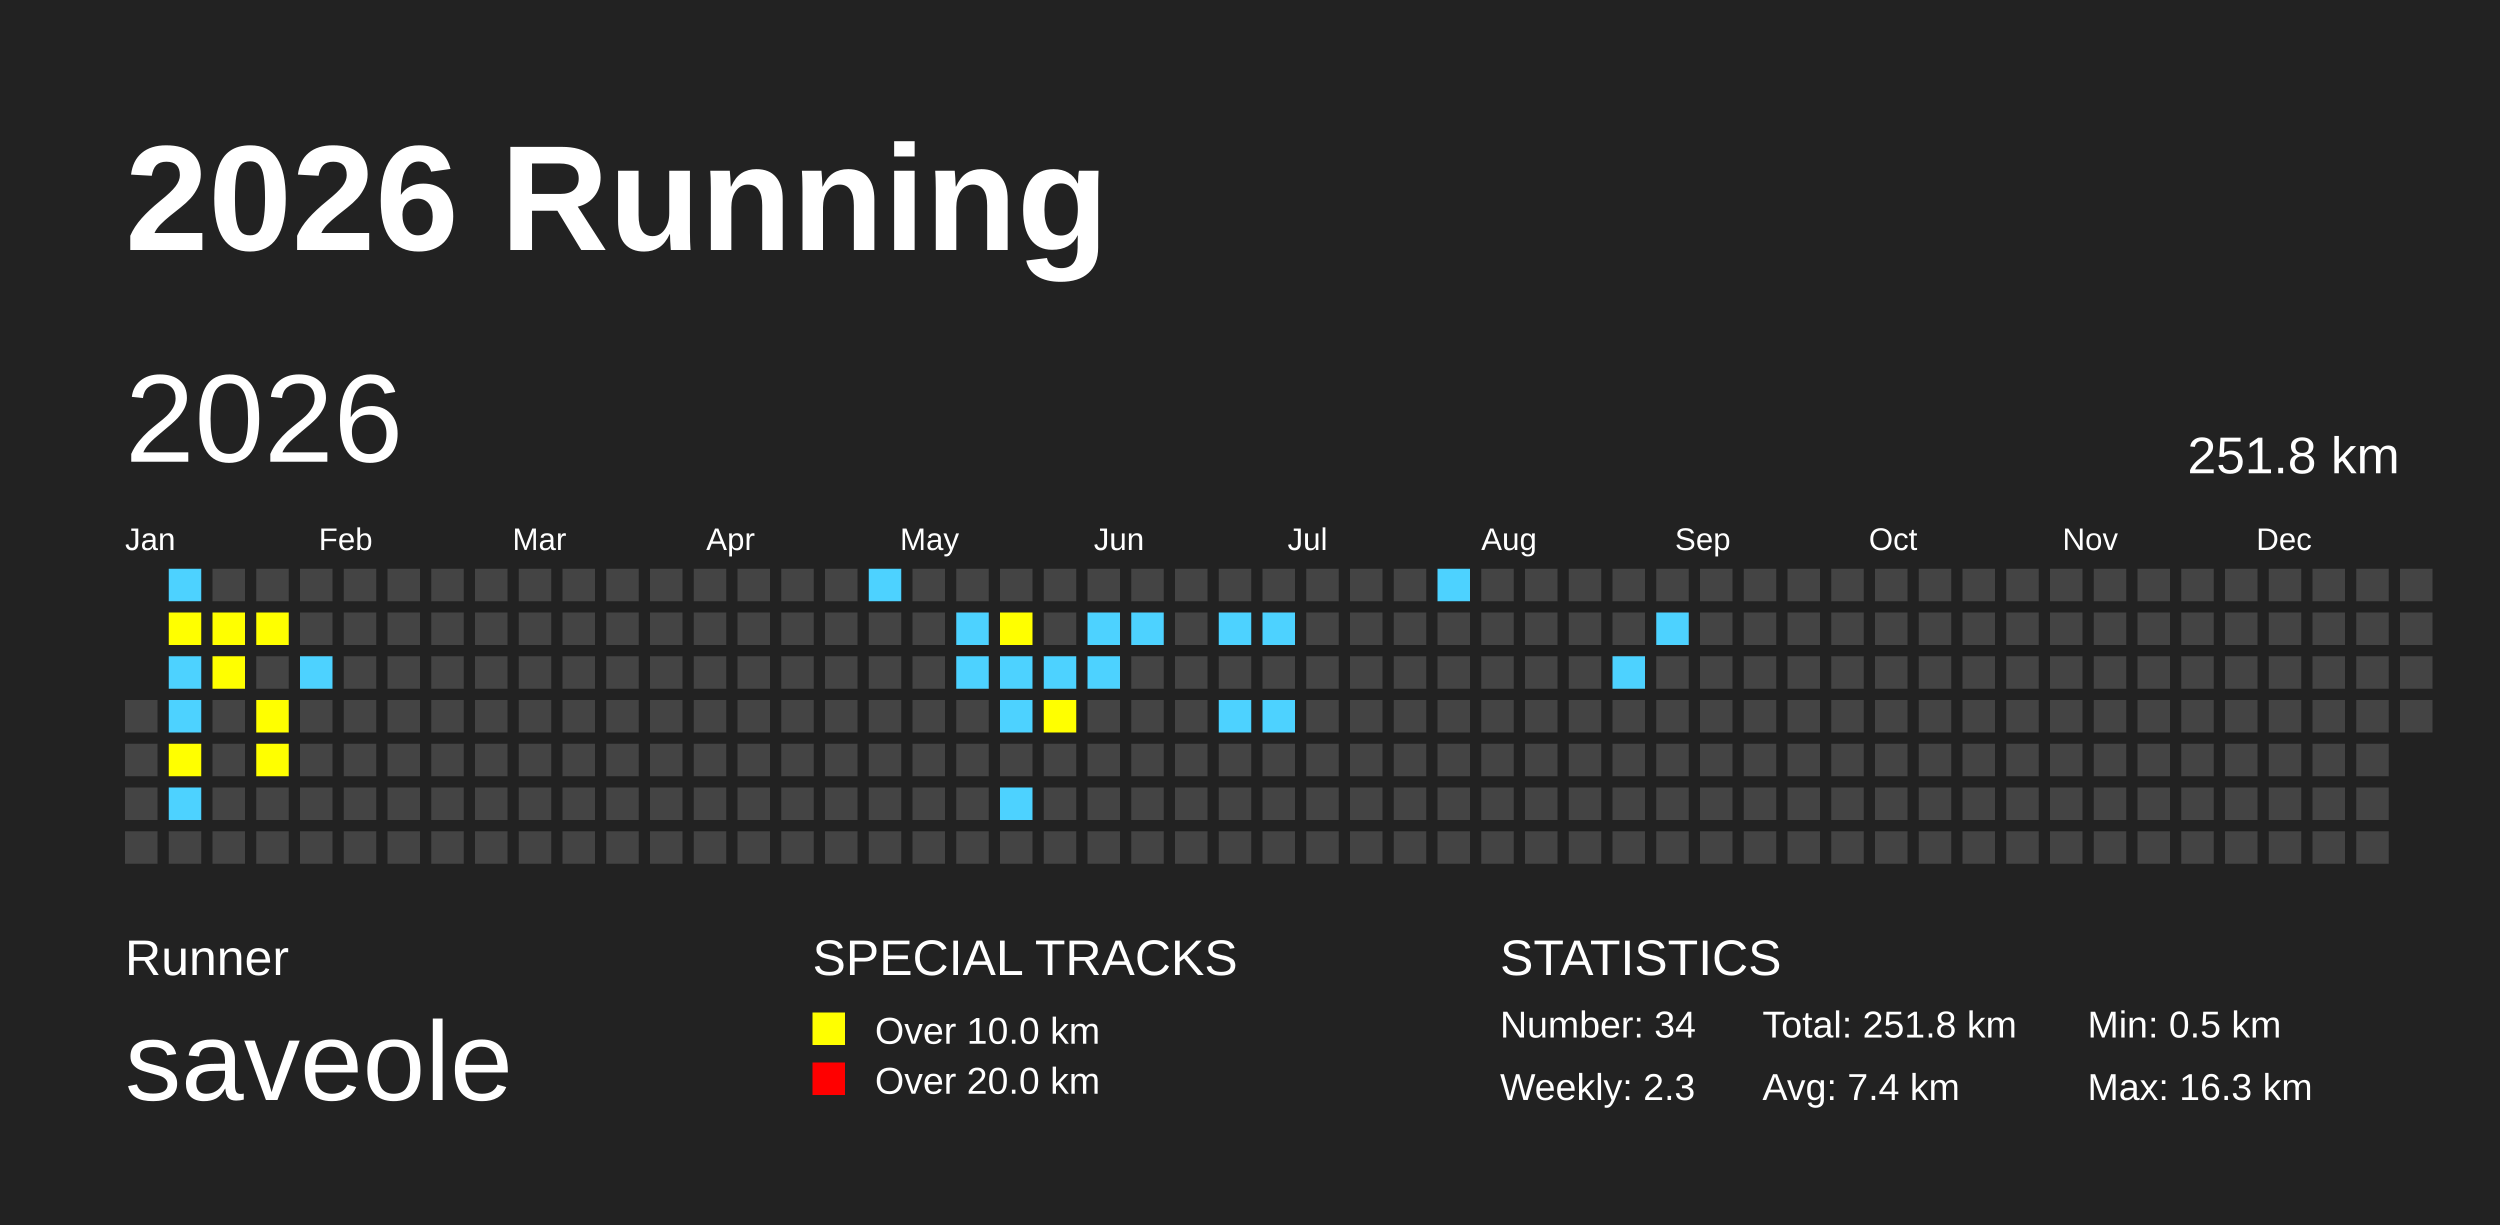
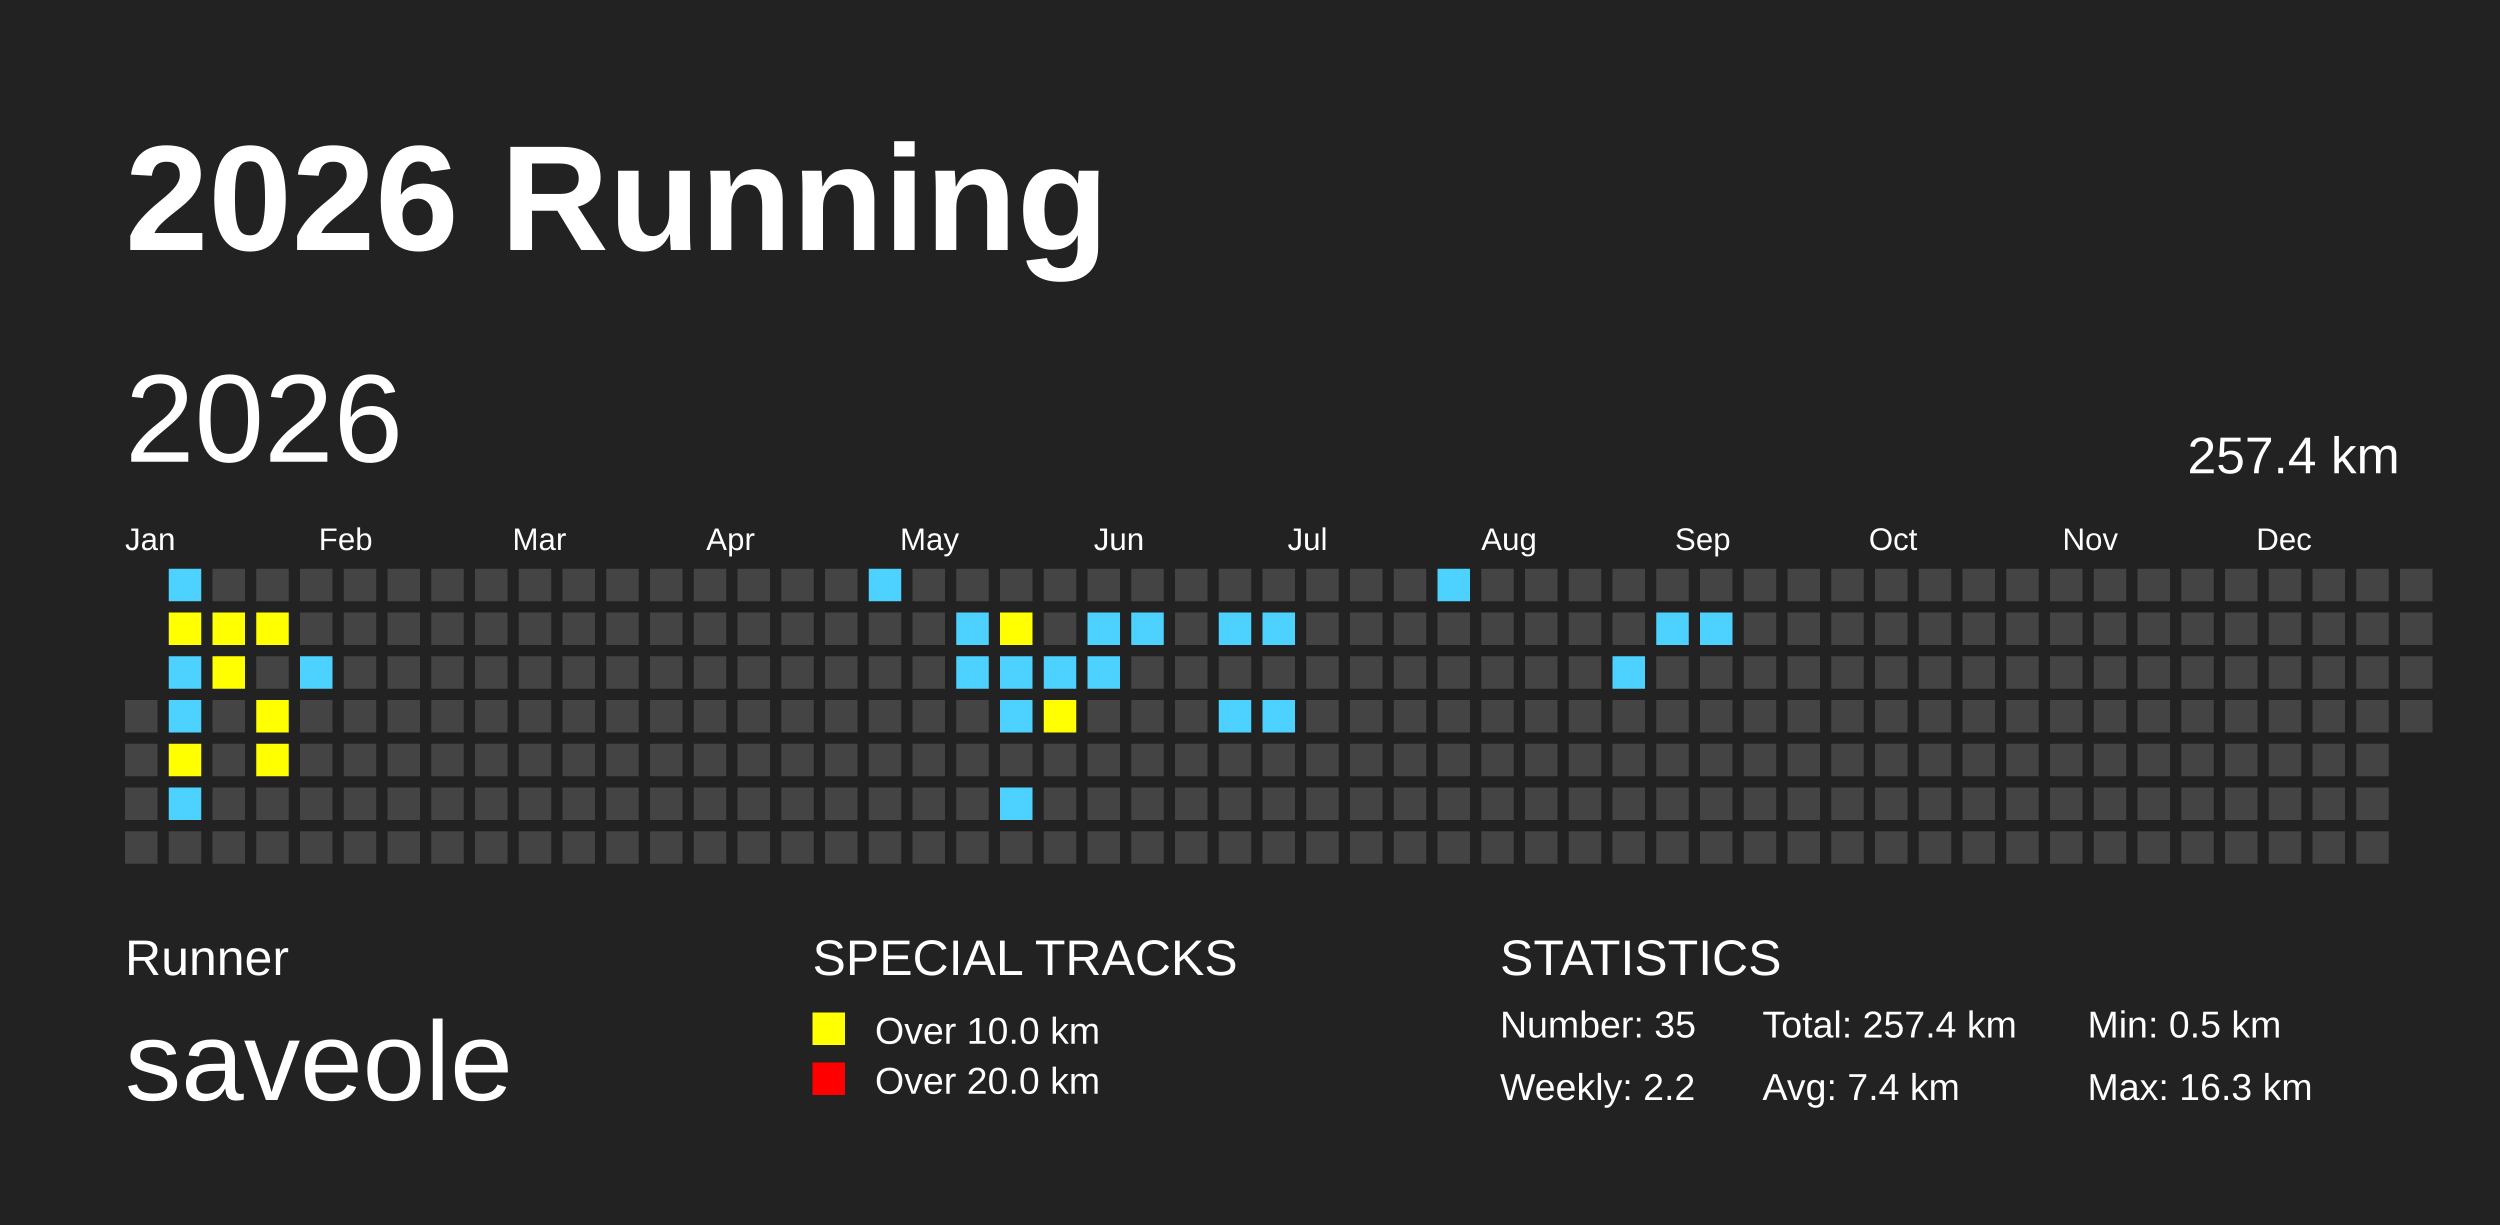
<svg xmlns="http://www.w3.org/2000/svg" baseProfile="full" height="98mm" version="1.1" viewBox="0,0,200,98" width="200mm">
  <defs />
  <rect fill="#222222" height="98" width="200" x="0" y="0" />
  <text fill="#FFFFFF" style="font-size:12px; font-family:Arial; font-weight:bold;" x="10" y="20">2026 Running</text>
  <text fill="#FFFFFF" style="font-size:4px; font-family:Arial" x="10" y="78">Runner</text>
  <text fill="#FFFFFF" style="font-size:9px; font-family:Arial" x="10" y="88">saveole</text>
  <text fill="#FFFFFF" style="font-size:4px; font-family:Arial" x="65" y="78">SPECIAL TRACKS</text>
  <rect fill="yellow" height="2.6" width="2.6" x="65" y="81" />
  <text fill="#FFFFFF" style="font-size:3px; font-family:Arial" x="70" y="83.5">Over 10.0 km</text>
  <rect fill="red" height="2.6" width="2.6" x="65" y="85" />
  <text fill="#FFFFFF" style="font-size:3px; font-family:Arial" x="70" y="87.5">Over 20.0 km</text>
  <text fill="#FFFFFF" style="font-size:4px; font-family:Arial" x="120" y="78">STATISTICS</text>
-   <text fill="#FFFFFF" style="font-size:3px; font-family:Arial" x="120" y="83">Number: 34</text>
-   <text fill="#FFFFFF" style="font-size:3px; font-family:Arial" x="120" y="88">Weekly: 2.3</text>
-   <text fill="#FFFFFF" style="font-size:3px; font-family:Arial" x="141" y="83">Total: 251.8 km</text>
+   <text fill="#FFFFFF" style="font-size:3px; font-family:Arial" x="120" y="83">Number: 35</text>
+   <text fill="#FFFFFF" style="font-size:3px; font-family:Arial" x="120" y="88">Weekly: 2.2</text>
+   <text fill="#FFFFFF" style="font-size:3px; font-family:Arial" x="141" y="83">Total: 257.4 km</text>
  <text fill="#FFFFFF" style="font-size:3px; font-family:Arial" x="141" y="88">Avg: 7.4 km</text>
  <text fill="#FFFFFF" style="font-size:3px; font-family:Arial" x="167" y="83">Min: 0.5 km</text>
  <text fill="#FFFFFF" style="font-size:3px; font-family:Arial" x="167" y="88">Max: 16.3 km</text>
  <text dominant-baseline="hanging" fill="#FFFFFF" style="font-size:10.0px; font-family:Arial;" x="10" y="30">2026</text>
-   <text dominant-baseline="hanging" fill="#FFFFFF" style="font-size:4.125px; font-family:Arial;" x="175" y="35">251.8 km</text>
+   <text dominant-baseline="hanging" fill="#FFFFFF" style="font-size:4.125px; font-family:Arial;" x="175" y="35">257.4 km</text>
  <text fill="#FFFFFF" style="font-size:2.5px; font-family:Arial" x="10.0" y="44">Jan</text>
  <text fill="#FFFFFF" style="font-size:2.5px; font-family:Arial" x="25.5" y="44">Feb</text>
  <text fill="#FFFFFF" style="font-size:2.5px; font-family:Arial" x="41.0" y="44">Mar</text>
  <text fill="#FFFFFF" style="font-size:2.5px; font-family:Arial" x="56.5" y="44">Apr</text>
  <text fill="#FFFFFF" style="font-size:2.5px; font-family:Arial" x="72.0" y="44">May</text>
  <text fill="#FFFFFF" style="font-size:2.5px; font-family:Arial" x="87.5" y="44">Jun</text>
  <text fill="#FFFFFF" style="font-size:2.5px; font-family:Arial" x="103.0" y="44">Jul</text>
  <text fill="#FFFFFF" style="font-size:2.5px; font-family:Arial" x="118.5" y="44">Aug</text>
  <text fill="#FFFFFF" style="font-size:2.5px; font-family:Arial" x="134.0" y="44">Sep</text>
  <text fill="#FFFFFF" style="font-size:2.5px; font-family:Arial" x="149.5" y="44">Oct</text>
  <text fill="#FFFFFF" style="font-size:2.5px; font-family:Arial" x="165.0" y="44">Nov</text>
  <text fill="#FFFFFF" style="font-size:2.5px; font-family:Arial" x="180.5" y="44">Dec</text>
  <rect fill="#444444" height="2.6" width="2.6" x="10.0" y="56.0" />
  <rect fill="#444444" height="2.6" width="2.6" x="10.0" y="59.5" />
  <rect fill="#444444" height="2.6" width="2.6" x="10.0" y="63.0" />
  <rect fill="#444444" height="2.6" width="2.6" x="10.0" y="66.5" />
  <rect fill="#4DD2FF" height="2.6" width="2.6" x="13.5" y="45.5" />
  <rect fill="yellow" height="2.6" width="2.6" x="13.5" y="49.0" />
  <rect fill="#4DD2FF" height="2.6" width="2.6" x="13.5" y="52.5" />
  <rect fill="#4DD2FF" height="2.6" width="2.6" x="13.5" y="56.0" />
  <rect fill="yellow" height="2.6" width="2.6" x="13.5" y="59.5" />
  <rect fill="#4DD2FF" height="2.6" width="2.6" x="13.5" y="63.0" />
  <rect fill="#444444" height="2.6" width="2.6" x="13.5" y="66.5" />
  <rect fill="#444444" height="2.6" width="2.6" x="17.0" y="45.5" />
  <rect fill="yellow" height="2.6" width="2.6" x="17.0" y="49.0" />
  <rect fill="yellow" height="2.6" width="2.6" x="17.0" y="52.5" />
  <rect fill="#444444" height="2.6" width="2.6" x="17.0" y="56.0" />
  <rect fill="#444444" height="2.6" width="2.6" x="17.0" y="59.5" />
  <rect fill="#444444" height="2.6" width="2.6" x="17.0" y="63.0" />
  <rect fill="#444444" height="2.6" width="2.6" x="17.0" y="66.5" />
  <rect fill="#444444" height="2.6" width="2.6" x="20.5" y="45.5" />
  <rect fill="yellow" height="2.6" width="2.6" x="20.5" y="49.0" />
  <rect fill="#444444" height="2.6" width="2.6" x="20.5" y="52.5" />
  <rect fill="yellow" height="2.6" width="2.6" x="20.5" y="56.0" />
  <rect fill="yellow" height="2.6" width="2.6" x="20.5" y="59.5" />
  <rect fill="#444444" height="2.6" width="2.6" x="20.5" y="63.0" />
  <rect fill="#444444" height="2.6" width="2.6" x="20.5" y="66.5" />
  <rect fill="#444444" height="2.6" width="2.6" x="24.0" y="45.5" />
  <rect fill="#444444" height="2.6" width="2.6" x="24.0" y="49.0" />
  <rect fill="#4DD2FF" height="2.6" width="2.6" x="24.0" y="52.5" />
  <rect fill="#444444" height="2.6" width="2.6" x="24.0" y="56.0" />
  <rect fill="#444444" height="2.6" width="2.6" x="24.0" y="59.5" />
  <rect fill="#444444" height="2.6" width="2.6" x="24.0" y="63.0" />
  <rect fill="#444444" height="2.6" width="2.6" x="24.0" y="66.5" />
  <rect fill="#444444" height="2.6" width="2.6" x="27.5" y="45.5" />
  <rect fill="#444444" height="2.6" width="2.6" x="27.5" y="49.0" />
  <rect fill="#444444" height="2.6" width="2.6" x="27.5" y="52.5" />
  <rect fill="#444444" height="2.6" width="2.6" x="27.5" y="56.0" />
  <rect fill="#444444" height="2.6" width="2.6" x="27.5" y="59.5" />
  <rect fill="#444444" height="2.6" width="2.6" x="27.5" y="63.0" />
  <rect fill="#444444" height="2.6" width="2.6" x="27.5" y="66.5" />
  <rect fill="#444444" height="2.6" width="2.6" x="31.0" y="45.5" />
  <rect fill="#444444" height="2.6" width="2.6" x="31.0" y="49.0" />
  <rect fill="#444444" height="2.6" width="2.6" x="31.0" y="52.5" />
  <rect fill="#444444" height="2.6" width="2.6" x="31.0" y="56.0" />
  <rect fill="#444444" height="2.6" width="2.6" x="31.0" y="59.5" />
  <rect fill="#444444" height="2.6" width="2.6" x="31.0" y="63.0" />
  <rect fill="#444444" height="2.6" width="2.6" x="31.0" y="66.5" />
  <rect fill="#444444" height="2.6" width="2.6" x="34.5" y="45.5" />
  <rect fill="#444444" height="2.6" width="2.6" x="34.5" y="49.0" />
  <rect fill="#444444" height="2.6" width="2.6" x="34.5" y="52.5" />
  <rect fill="#444444" height="2.6" width="2.6" x="34.5" y="56.0" />
  <rect fill="#444444" height="2.6" width="2.6" x="34.5" y="59.5" />
  <rect fill="#444444" height="2.6" width="2.6" x="34.5" y="63.0" />
  <rect fill="#444444" height="2.6" width="2.6" x="34.5" y="66.5" />
  <rect fill="#444444" height="2.6" width="2.6" x="38.0" y="45.5" />
  <rect fill="#444444" height="2.6" width="2.6" x="38.0" y="49.0" />
  <rect fill="#444444" height="2.6" width="2.6" x="38.0" y="52.5" />
  <rect fill="#444444" height="2.6" width="2.6" x="38.0" y="56.0" />
  <rect fill="#444444" height="2.6" width="2.6" x="38.0" y="59.5" />
  <rect fill="#444444" height="2.6" width="2.6" x="38.0" y="63.0" />
  <rect fill="#444444" height="2.6" width="2.6" x="38.0" y="66.5" />
  <rect fill="#444444" height="2.6" width="2.6" x="41.5" y="45.5" />
  <rect fill="#444444" height="2.6" width="2.6" x="41.5" y="49.0" />
  <rect fill="#444444" height="2.6" width="2.6" x="41.5" y="52.5" />
  <rect fill="#444444" height="2.6" width="2.6" x="41.5" y="56.0" />
  <rect fill="#444444" height="2.6" width="2.6" x="41.5" y="59.5" />
  <rect fill="#444444" height="2.6" width="2.6" x="41.5" y="63.0" />
  <rect fill="#444444" height="2.6" width="2.6" x="41.5" y="66.5" />
  <rect fill="#444444" height="2.6" width="2.6" x="45.0" y="45.5" />
  <rect fill="#444444" height="2.6" width="2.6" x="45.0" y="49.0" />
  <rect fill="#444444" height="2.6" width="2.6" x="45.0" y="52.5" />
  <rect fill="#444444" height="2.6" width="2.6" x="45.0" y="56.0" />
  <rect fill="#444444" height="2.6" width="2.6" x="45.0" y="59.5" />
  <rect fill="#444444" height="2.6" width="2.6" x="45.0" y="63.0" />
  <rect fill="#444444" height="2.6" width="2.6" x="45.0" y="66.5" />
  <rect fill="#444444" height="2.6" width="2.6" x="48.5" y="45.5" />
  <rect fill="#444444" height="2.6" width="2.6" x="48.5" y="49.0" />
  <rect fill="#444444" height="2.6" width="2.6" x="48.5" y="52.5" />
  <rect fill="#444444" height="2.6" width="2.6" x="48.5" y="56.0" />
  <rect fill="#444444" height="2.6" width="2.6" x="48.5" y="59.5" />
  <rect fill="#444444" height="2.6" width="2.6" x="48.5" y="63.0" />
  <rect fill="#444444" height="2.6" width="2.6" x="48.5" y="66.5" />
  <rect fill="#444444" height="2.6" width="2.6" x="52.0" y="45.5" />
  <rect fill="#444444" height="2.6" width="2.6" x="52.0" y="49.0" />
  <rect fill="#444444" height="2.6" width="2.6" x="52.0" y="52.5" />
  <rect fill="#444444" height="2.6" width="2.6" x="52.0" y="56.0" />
  <rect fill="#444444" height="2.6" width="2.6" x="52.0" y="59.5" />
  <rect fill="#444444" height="2.6" width="2.6" x="52.0" y="63.0" />
  <rect fill="#444444" height="2.6" width="2.6" x="52.0" y="66.5" />
  <rect fill="#444444" height="2.6" width="2.6" x="55.5" y="45.5" />
  <rect fill="#444444" height="2.6" width="2.6" x="55.5" y="49.0" />
  <rect fill="#444444" height="2.6" width="2.6" x="55.5" y="52.5" />
  <rect fill="#444444" height="2.6" width="2.6" x="55.5" y="56.0" />
  <rect fill="#444444" height="2.6" width="2.6" x="55.5" y="59.5" />
  <rect fill="#444444" height="2.6" width="2.6" x="55.5" y="63.0" />
  <rect fill="#444444" height="2.6" width="2.6" x="55.5" y="66.5" />
  <rect fill="#444444" height="2.6" width="2.6" x="59.0" y="45.5" />
  <rect fill="#444444" height="2.6" width="2.6" x="59.0" y="49.0" />
  <rect fill="#444444" height="2.6" width="2.6" x="59.0" y="52.5" />
  <rect fill="#444444" height="2.6" width="2.6" x="59.0" y="56.0" />
  <rect fill="#444444" height="2.6" width="2.6" x="59.0" y="59.5" />
  <rect fill="#444444" height="2.6" width="2.6" x="59.0" y="63.0" />
  <rect fill="#444444" height="2.6" width="2.6" x="59.0" y="66.5" />
  <rect fill="#444444" height="2.6" width="2.6" x="62.5" y="45.5" />
  <rect fill="#444444" height="2.6" width="2.6" x="62.5" y="49.0" />
  <rect fill="#444444" height="2.6" width="2.6" x="62.5" y="52.5" />
  <rect fill="#444444" height="2.6" width="2.6" x="62.5" y="56.0" />
  <rect fill="#444444" height="2.6" width="2.6" x="62.5" y="59.5" />
  <rect fill="#444444" height="2.6" width="2.6" x="62.5" y="63.0" />
  <rect fill="#444444" height="2.6" width="2.6" x="62.5" y="66.5" />
  <rect fill="#444444" height="2.6" width="2.6" x="66.0" y="45.5" />
  <rect fill="#444444" height="2.6" width="2.6" x="66.0" y="49.0" />
  <rect fill="#444444" height="2.6" width="2.6" x="66.0" y="52.5" />
  <rect fill="#444444" height="2.6" width="2.6" x="66.0" y="56.0" />
  <rect fill="#444444" height="2.6" width="2.6" x="66.0" y="59.5" />
  <rect fill="#444444" height="2.6" width="2.6" x="66.0" y="63.0" />
  <rect fill="#444444" height="2.6" width="2.6" x="66.0" y="66.5" />
  <rect fill="#4DD2FF" height="2.6" width="2.6" x="69.5" y="45.5" />
  <rect fill="#444444" height="2.6" width="2.6" x="69.5" y="49.0" />
  <rect fill="#444444" height="2.6" width="2.6" x="69.5" y="52.5" />
  <rect fill="#444444" height="2.6" width="2.6" x="69.5" y="56.0" />
  <rect fill="#444444" height="2.6" width="2.6" x="69.5" y="59.5" />
  <rect fill="#444444" height="2.6" width="2.6" x="69.5" y="63.0" />
  <rect fill="#444444" height="2.6" width="2.6" x="69.5" y="66.5" />
  <rect fill="#444444" height="2.6" width="2.6" x="73.0" y="45.5" />
  <rect fill="#444444" height="2.6" width="2.6" x="73.0" y="49.0" />
  <rect fill="#444444" height="2.6" width="2.6" x="73.0" y="52.5" />
  <rect fill="#444444" height="2.6" width="2.6" x="73.0" y="56.0" />
  <rect fill="#444444" height="2.6" width="2.6" x="73.0" y="59.5" />
  <rect fill="#444444" height="2.6" width="2.6" x="73.0" y="63.0" />
  <rect fill="#444444" height="2.6" width="2.6" x="73.0" y="66.5" />
  <rect fill="#444444" height="2.6" width="2.6" x="76.5" y="45.5" />
  <rect fill="#4DD2FF" height="2.6" width="2.6" x="76.5" y="49.0" />
  <rect fill="#4DD2FF" height="2.6" width="2.6" x="76.5" y="52.5" />
  <rect fill="#444444" height="2.6" width="2.6" x="76.5" y="56.0" />
  <rect fill="#444444" height="2.6" width="2.6" x="76.5" y="59.5" />
  <rect fill="#444444" height="2.6" width="2.6" x="76.5" y="63.0" />
  <rect fill="#444444" height="2.6" width="2.6" x="76.5" y="66.5" />
  <rect fill="#444444" height="2.6" width="2.6" x="80.0" y="45.5" />
  <rect fill="yellow" height="2.6" width="2.6" x="80.0" y="49.0" />
  <rect fill="#4DD2FF" height="2.6" width="2.6" x="80.0" y="52.5" />
  <rect fill="#4DD2FF" height="2.6" width="2.6" x="80.0" y="56.0" />
  <rect fill="#444444" height="2.6" width="2.6" x="80.0" y="59.5" />
  <rect fill="#4DD2FF" height="2.6" width="2.6" x="80.0" y="63.0" />
  <rect fill="#444444" height="2.6" width="2.6" x="80.0" y="66.5" />
  <rect fill="#444444" height="2.6" width="2.6" x="83.5" y="45.5" />
  <rect fill="#444444" height="2.6" width="2.6" x="83.5" y="49.0" />
  <rect fill="#4DD2FF" height="2.6" width="2.6" x="83.5" y="52.5" />
  <rect fill="yellow" height="2.6" width="2.6" x="83.5" y="56.0" />
  <rect fill="#444444" height="2.6" width="2.6" x="83.5" y="59.5" />
  <rect fill="#444444" height="2.6" width="2.6" x="83.5" y="63.0" />
  <rect fill="#444444" height="2.6" width="2.6" x="83.5" y="66.5" />
  <rect fill="#444444" height="2.6" width="2.6" x="87.0" y="45.5" />
  <rect fill="#4DD2FF" height="2.6" width="2.6" x="87.0" y="49.0" />
  <rect fill="#4DD2FF" height="2.6" width="2.6" x="87.0" y="52.5" />
  <rect fill="#444444" height="2.6" width="2.6" x="87.0" y="56.0" />
  <rect fill="#444444" height="2.6" width="2.6" x="87.0" y="59.5" />
  <rect fill="#444444" height="2.6" width="2.6" x="87.0" y="63.0" />
  <rect fill="#444444" height="2.6" width="2.6" x="87.0" y="66.5" />
  <rect fill="#444444" height="2.6" width="2.6" x="90.5" y="45.5" />
  <rect fill="#4DD2FF" height="2.6" width="2.6" x="90.5" y="49.0" />
  <rect fill="#444444" height="2.6" width="2.6" x="90.5" y="52.5" />
  <rect fill="#444444" height="2.6" width="2.6" x="90.5" y="56.0" />
  <rect fill="#444444" height="2.6" width="2.6" x="90.5" y="59.5" />
  <rect fill="#444444" height="2.6" width="2.6" x="90.5" y="63.0" />
  <rect fill="#444444" height="2.6" width="2.6" x="90.5" y="66.5" />
  <rect fill="#444444" height="2.6" width="2.6" x="94.0" y="45.5" />
  <rect fill="#444444" height="2.6" width="2.6" x="94.0" y="49.0" />
  <rect fill="#444444" height="2.6" width="2.6" x="94.0" y="52.5" />
  <rect fill="#444444" height="2.6" width="2.6" x="94.0" y="56.0" />
  <rect fill="#444444" height="2.6" width="2.6" x="94.0" y="59.5" />
  <rect fill="#444444" height="2.6" width="2.6" x="94.0" y="63.0" />
  <rect fill="#444444" height="2.6" width="2.6" x="94.0" y="66.5" />
  <rect fill="#444444" height="2.6" width="2.6" x="97.5" y="45.5" />
  <rect fill="#4DD2FF" height="2.6" width="2.6" x="97.5" y="49.0" />
  <rect fill="#444444" height="2.6" width="2.6" x="97.5" y="52.5" />
  <rect fill="#4DD2FF" height="2.6" width="2.6" x="97.5" y="56.0" />
  <rect fill="#444444" height="2.6" width="2.6" x="97.5" y="59.5" />
  <rect fill="#444444" height="2.6" width="2.6" x="97.5" y="63.0" />
  <rect fill="#444444" height="2.6" width="2.6" x="97.5" y="66.5" />
  <rect fill="#444444" height="2.6" width="2.6" x="101.0" y="45.5" />
  <rect fill="#4DD2FF" height="2.6" width="2.6" x="101.0" y="49.0" />
  <rect fill="#444444" height="2.6" width="2.6" x="101.0" y="52.5" />
  <rect fill="#4DD2FF" height="2.6" width="2.6" x="101.0" y="56.0" />
  <rect fill="#444444" height="2.6" width="2.6" x="101.0" y="59.5" />
  <rect fill="#444444" height="2.6" width="2.6" x="101.0" y="63.0" />
  <rect fill="#444444" height="2.6" width="2.6" x="101.0" y="66.5" />
  <rect fill="#444444" height="2.6" width="2.6" x="104.5" y="45.5" />
  <rect fill="#444444" height="2.6" width="2.6" x="104.5" y="49.0" />
  <rect fill="#444444" height="2.6" width="2.6" x="104.5" y="52.5" />
  <rect fill="#444444" height="2.6" width="2.6" x="104.5" y="56.0" />
  <rect fill="#444444" height="2.6" width="2.6" x="104.5" y="59.5" />
  <rect fill="#444444" height="2.6" width="2.6" x="104.5" y="63.0" />
  <rect fill="#444444" height="2.6" width="2.6" x="104.5" y="66.5" />
  <rect fill="#444444" height="2.6" width="2.6" x="108.0" y="45.5" />
  <rect fill="#444444" height="2.6" width="2.6" x="108.0" y="49.0" />
  <rect fill="#444444" height="2.6" width="2.6" x="108.0" y="52.5" />
  <rect fill="#444444" height="2.6" width="2.6" x="108.0" y="56.0" />
  <rect fill="#444444" height="2.6" width="2.6" x="108.0" y="59.5" />
  <rect fill="#444444" height="2.6" width="2.6" x="108.0" y="63.0" />
  <rect fill="#444444" height="2.6" width="2.6" x="108.0" y="66.5" />
  <rect fill="#444444" height="2.6" width="2.6" x="111.5" y="45.5" />
  <rect fill="#444444" height="2.6" width="2.6" x="111.5" y="49.0" />
  <rect fill="#444444" height="2.6" width="2.6" x="111.5" y="52.5" />
  <rect fill="#444444" height="2.6" width="2.6" x="111.5" y="56.0" />
  <rect fill="#444444" height="2.6" width="2.6" x="111.5" y="59.5" />
  <rect fill="#444444" height="2.6" width="2.6" x="111.5" y="63.0" />
  <rect fill="#444444" height="2.6" width="2.6" x="111.5" y="66.5" />
  <rect fill="#4DD2FF" height="2.6" width="2.6" x="115.0" y="45.5" />
  <rect fill="#444444" height="2.6" width="2.6" x="115.0" y="49.0" />
  <rect fill="#444444" height="2.6" width="2.6" x="115.0" y="52.5" />
  <rect fill="#444444" height="2.6" width="2.6" x="115.0" y="56.0" />
  <rect fill="#444444" height="2.6" width="2.6" x="115.0" y="59.5" />
  <rect fill="#444444" height="2.6" width="2.6" x="115.0" y="63.0" />
  <rect fill="#444444" height="2.6" width="2.6" x="115.0" y="66.5" />
  <rect fill="#444444" height="2.6" width="2.6" x="118.5" y="45.5" />
  <rect fill="#444444" height="2.6" width="2.6" x="118.5" y="49.0" />
  <rect fill="#444444" height="2.6" width="2.6" x="118.5" y="52.5" />
  <rect fill="#444444" height="2.6" width="2.6" x="118.5" y="56.0" />
  <rect fill="#444444" height="2.6" width="2.6" x="118.5" y="59.5" />
  <rect fill="#444444" height="2.6" width="2.6" x="118.5" y="63.0" />
  <rect fill="#444444" height="2.6" width="2.6" x="118.5" y="66.5" />
  <rect fill="#444444" height="2.6" width="2.6" x="122.0" y="45.5" />
  <rect fill="#444444" height="2.6" width="2.6" x="122.0" y="49.0" />
  <rect fill="#444444" height="2.6" width="2.6" x="122.0" y="52.5" />
  <rect fill="#444444" height="2.6" width="2.6" x="122.0" y="56.0" />
  <rect fill="#444444" height="2.6" width="2.6" x="122.0" y="59.5" />
  <rect fill="#444444" height="2.6" width="2.6" x="122.0" y="63.0" />
  <rect fill="#444444" height="2.6" width="2.6" x="122.0" y="66.5" />
  <rect fill="#444444" height="2.6" width="2.6" x="125.5" y="45.5" />
  <rect fill="#444444" height="2.6" width="2.6" x="125.5" y="49.0" />
  <rect fill="#444444" height="2.6" width="2.6" x="125.5" y="52.5" />
  <rect fill="#444444" height="2.6" width="2.6" x="125.5" y="56.0" />
  <rect fill="#444444" height="2.6" width="2.6" x="125.5" y="59.5" />
  <rect fill="#444444" height="2.6" width="2.6" x="125.5" y="63.0" />
  <rect fill="#444444" height="2.6" width="2.6" x="125.5" y="66.5" />
  <rect fill="#444444" height="2.6" width="2.6" x="129.0" y="45.5" />
  <rect fill="#444444" height="2.6" width="2.6" x="129.0" y="49.0" />
  <rect fill="#4DD2FF" height="2.6" width="2.6" x="129.0" y="52.5" />
  <rect fill="#444444" height="2.6" width="2.6" x="129.0" y="56.0" />
  <rect fill="#444444" height="2.6" width="2.6" x="129.0" y="59.5" />
  <rect fill="#444444" height="2.6" width="2.6" x="129.0" y="63.0" />
  <rect fill="#444444" height="2.6" width="2.6" x="129.0" y="66.5" />
  <rect fill="#444444" height="2.6" width="2.6" x="132.5" y="45.5" />
  <rect fill="#4DD2FF" height="2.6" width="2.6" x="132.5" y="49.0" />
  <rect fill="#444444" height="2.6" width="2.6" x="132.5" y="52.5" />
  <rect fill="#444444" height="2.6" width="2.6" x="132.5" y="56.0" />
  <rect fill="#444444" height="2.6" width="2.6" x="132.5" y="59.5" />
  <rect fill="#444444" height="2.6" width="2.6" x="132.5" y="63.0" />
  <rect fill="#444444" height="2.6" width="2.6" x="132.5" y="66.5" />
  <rect fill="#444444" height="2.6" width="2.6" x="136.0" y="45.5" />
-   <rect fill="#444444" height="2.6" width="2.6" x="136.0" y="49.0" />
+   <rect fill="#4DD2FF" height="2.6" width="2.6" x="136.0" y="49.0" />
  <rect fill="#444444" height="2.6" width="2.6" x="136.0" y="52.5" />
  <rect fill="#444444" height="2.6" width="2.6" x="136.0" y="56.0" />
  <rect fill="#444444" height="2.6" width="2.6" x="136.0" y="59.5" />
  <rect fill="#444444" height="2.6" width="2.6" x="136.0" y="63.0" />
  <rect fill="#444444" height="2.6" width="2.6" x="136.0" y="66.5" />
  <rect fill="#444444" height="2.6" width="2.6" x="139.5" y="45.5" />
  <rect fill="#444444" height="2.6" width="2.6" x="139.5" y="49.0" />
  <rect fill="#444444" height="2.6" width="2.6" x="139.5" y="52.5" />
  <rect fill="#444444" height="2.6" width="2.6" x="139.5" y="56.0" />
  <rect fill="#444444" height="2.6" width="2.6" x="139.5" y="59.5" />
  <rect fill="#444444" height="2.6" width="2.6" x="139.5" y="63.0" />
  <rect fill="#444444" height="2.6" width="2.6" x="139.5" y="66.5" />
  <rect fill="#444444" height="2.6" width="2.6" x="143.0" y="45.5" />
  <rect fill="#444444" height="2.6" width="2.6" x="143.0" y="49.0" />
  <rect fill="#444444" height="2.6" width="2.6" x="143.0" y="52.5" />
  <rect fill="#444444" height="2.6" width="2.6" x="143.0" y="56.0" />
  <rect fill="#444444" height="2.6" width="2.6" x="143.0" y="59.5" />
  <rect fill="#444444" height="2.6" width="2.6" x="143.0" y="63.0" />
  <rect fill="#444444" height="2.6" width="2.6" x="143.0" y="66.5" />
  <rect fill="#444444" height="2.6" width="2.6" x="146.5" y="45.5" />
  <rect fill="#444444" height="2.6" width="2.6" x="146.5" y="49.0" />
  <rect fill="#444444" height="2.6" width="2.6" x="146.5" y="52.5" />
  <rect fill="#444444" height="2.6" width="2.6" x="146.5" y="56.0" />
  <rect fill="#444444" height="2.6" width="2.6" x="146.5" y="59.5" />
  <rect fill="#444444" height="2.6" width="2.6" x="146.5" y="63.0" />
  <rect fill="#444444" height="2.6" width="2.6" x="146.5" y="66.5" />
  <rect fill="#444444" height="2.6" width="2.6" x="150.0" y="45.5" />
  <rect fill="#444444" height="2.6" width="2.6" x="150.0" y="49.0" />
  <rect fill="#444444" height="2.6" width="2.6" x="150.0" y="52.5" />
  <rect fill="#444444" height="2.6" width="2.6" x="150.0" y="56.0" />
  <rect fill="#444444" height="2.6" width="2.6" x="150.0" y="59.5" />
  <rect fill="#444444" height="2.6" width="2.6" x="150.0" y="63.0" />
  <rect fill="#444444" height="2.6" width="2.6" x="150.0" y="66.5" />
  <rect fill="#444444" height="2.6" width="2.6" x="153.5" y="45.5" />
  <rect fill="#444444" height="2.6" width="2.6" x="153.5" y="49.0" />
  <rect fill="#444444" height="2.6" width="2.6" x="153.5" y="52.5" />
  <rect fill="#444444" height="2.6" width="2.6" x="153.5" y="56.0" />
  <rect fill="#444444" height="2.6" width="2.6" x="153.5" y="59.5" />
  <rect fill="#444444" height="2.6" width="2.6" x="153.5" y="63.0" />
  <rect fill="#444444" height="2.6" width="2.6" x="153.5" y="66.5" />
  <rect fill="#444444" height="2.6" width="2.6" x="157.0" y="45.5" />
  <rect fill="#444444" height="2.6" width="2.6" x="157.0" y="49.0" />
  <rect fill="#444444" height="2.6" width="2.6" x="157.0" y="52.5" />
  <rect fill="#444444" height="2.6" width="2.6" x="157.0" y="56.0" />
  <rect fill="#444444" height="2.6" width="2.6" x="157.0" y="59.5" />
  <rect fill="#444444" height="2.6" width="2.6" x="157.0" y="63.0" />
  <rect fill="#444444" height="2.6" width="2.6" x="157.0" y="66.5" />
  <rect fill="#444444" height="2.6" width="2.6" x="160.5" y="45.5" />
  <rect fill="#444444" height="2.6" width="2.6" x="160.5" y="49.0" />
  <rect fill="#444444" height="2.6" width="2.6" x="160.5" y="52.5" />
  <rect fill="#444444" height="2.6" width="2.6" x="160.5" y="56.0" />
  <rect fill="#444444" height="2.6" width="2.6" x="160.5" y="59.5" />
  <rect fill="#444444" height="2.6" width="2.6" x="160.5" y="63.0" />
  <rect fill="#444444" height="2.6" width="2.6" x="160.5" y="66.5" />
  <rect fill="#444444" height="2.6" width="2.6" x="164.0" y="45.5" />
  <rect fill="#444444" height="2.6" width="2.6" x="164.0" y="49.0" />
  <rect fill="#444444" height="2.6" width="2.6" x="164.0" y="52.5" />
  <rect fill="#444444" height="2.6" width="2.6" x="164.0" y="56.0" />
  <rect fill="#444444" height="2.6" width="2.6" x="164.0" y="59.5" />
  <rect fill="#444444" height="2.6" width="2.6" x="164.0" y="63.0" />
  <rect fill="#444444" height="2.6" width="2.6" x="164.0" y="66.5" />
  <rect fill="#444444" height="2.6" width="2.6" x="167.5" y="45.5" />
  <rect fill="#444444" height="2.6" width="2.6" x="167.5" y="49.0" />
  <rect fill="#444444" height="2.6" width="2.6" x="167.5" y="52.5" />
  <rect fill="#444444" height="2.6" width="2.6" x="167.5" y="56.0" />
  <rect fill="#444444" height="2.6" width="2.6" x="167.5" y="59.5" />
  <rect fill="#444444" height="2.6" width="2.6" x="167.5" y="63.0" />
  <rect fill="#444444" height="2.6" width="2.6" x="167.5" y="66.5" />
  <rect fill="#444444" height="2.6" width="2.6" x="171.0" y="45.5" />
  <rect fill="#444444" height="2.6" width="2.6" x="171.0" y="49.0" />
  <rect fill="#444444" height="2.6" width="2.6" x="171.0" y="52.5" />
  <rect fill="#444444" height="2.6" width="2.6" x="171.0" y="56.0" />
  <rect fill="#444444" height="2.6" width="2.6" x="171.0" y="59.5" />
  <rect fill="#444444" height="2.6" width="2.6" x="171.0" y="63.0" />
  <rect fill="#444444" height="2.6" width="2.6" x="171.0" y="66.5" />
  <rect fill="#444444" height="2.6" width="2.6" x="174.5" y="45.5" />
  <rect fill="#444444" height="2.6" width="2.6" x="174.5" y="49.0" />
  <rect fill="#444444" height="2.6" width="2.6" x="174.5" y="52.5" />
  <rect fill="#444444" height="2.6" width="2.6" x="174.5" y="56.0" />
  <rect fill="#444444" height="2.6" width="2.6" x="174.5" y="59.5" />
  <rect fill="#444444" height="2.6" width="2.6" x="174.5" y="63.0" />
  <rect fill="#444444" height="2.6" width="2.6" x="174.5" y="66.5" />
  <rect fill="#444444" height="2.6" width="2.6" x="178.0" y="45.5" />
  <rect fill="#444444" height="2.6" width="2.6" x="178.0" y="49.0" />
  <rect fill="#444444" height="2.6" width="2.6" x="178.0" y="52.5" />
  <rect fill="#444444" height="2.6" width="2.6" x="178.0" y="56.0" />
  <rect fill="#444444" height="2.6" width="2.6" x="178.0" y="59.5" />
  <rect fill="#444444" height="2.6" width="2.6" x="178.0" y="63.0" />
  <rect fill="#444444" height="2.6" width="2.6" x="178.0" y="66.5" />
  <rect fill="#444444" height="2.6" width="2.6" x="181.5" y="45.5" />
  <rect fill="#444444" height="2.6" width="2.6" x="181.5" y="49.0" />
  <rect fill="#444444" height="2.6" width="2.6" x="181.5" y="52.5" />
  <rect fill="#444444" height="2.6" width="2.6" x="181.5" y="56.0" />
  <rect fill="#444444" height="2.6" width="2.6" x="181.5" y="59.5" />
  <rect fill="#444444" height="2.6" width="2.6" x="181.5" y="63.0" />
  <rect fill="#444444" height="2.6" width="2.6" x="181.5" y="66.5" />
  <rect fill="#444444" height="2.6" width="2.6" x="185.0" y="45.5" />
  <rect fill="#444444" height="2.6" width="2.6" x="185.0" y="49.0" />
  <rect fill="#444444" height="2.6" width="2.6" x="185.0" y="52.5" />
  <rect fill="#444444" height="2.6" width="2.6" x="185.0" y="56.0" />
  <rect fill="#444444" height="2.6" width="2.6" x="185.0" y="59.5" />
  <rect fill="#444444" height="2.6" width="2.6" x="185.0" y="63.0" />
  <rect fill="#444444" height="2.6" width="2.6" x="185.0" y="66.5" />
  <rect fill="#444444" height="2.6" width="2.6" x="188.5" y="45.5" />
  <rect fill="#444444" height="2.6" width="2.6" x="188.5" y="49.0" />
  <rect fill="#444444" height="2.6" width="2.6" x="188.5" y="52.5" />
  <rect fill="#444444" height="2.6" width="2.6" x="188.5" y="56.0" />
  <rect fill="#444444" height="2.6" width="2.6" x="188.5" y="59.5" />
  <rect fill="#444444" height="2.6" width="2.6" x="188.5" y="63.0" />
  <rect fill="#444444" height="2.6" width="2.6" x="188.5" y="66.5" />
  <rect fill="#444444" height="2.6" width="2.6" x="192.0" y="45.5" />
  <rect fill="#444444" height="2.6" width="2.6" x="192.0" y="49.0" />
  <rect fill="#444444" height="2.6" width="2.6" x="192.0" y="52.5" />
  <rect fill="#444444" height="2.6" width="2.6" x="192.0" y="56.0" />
</svg>
